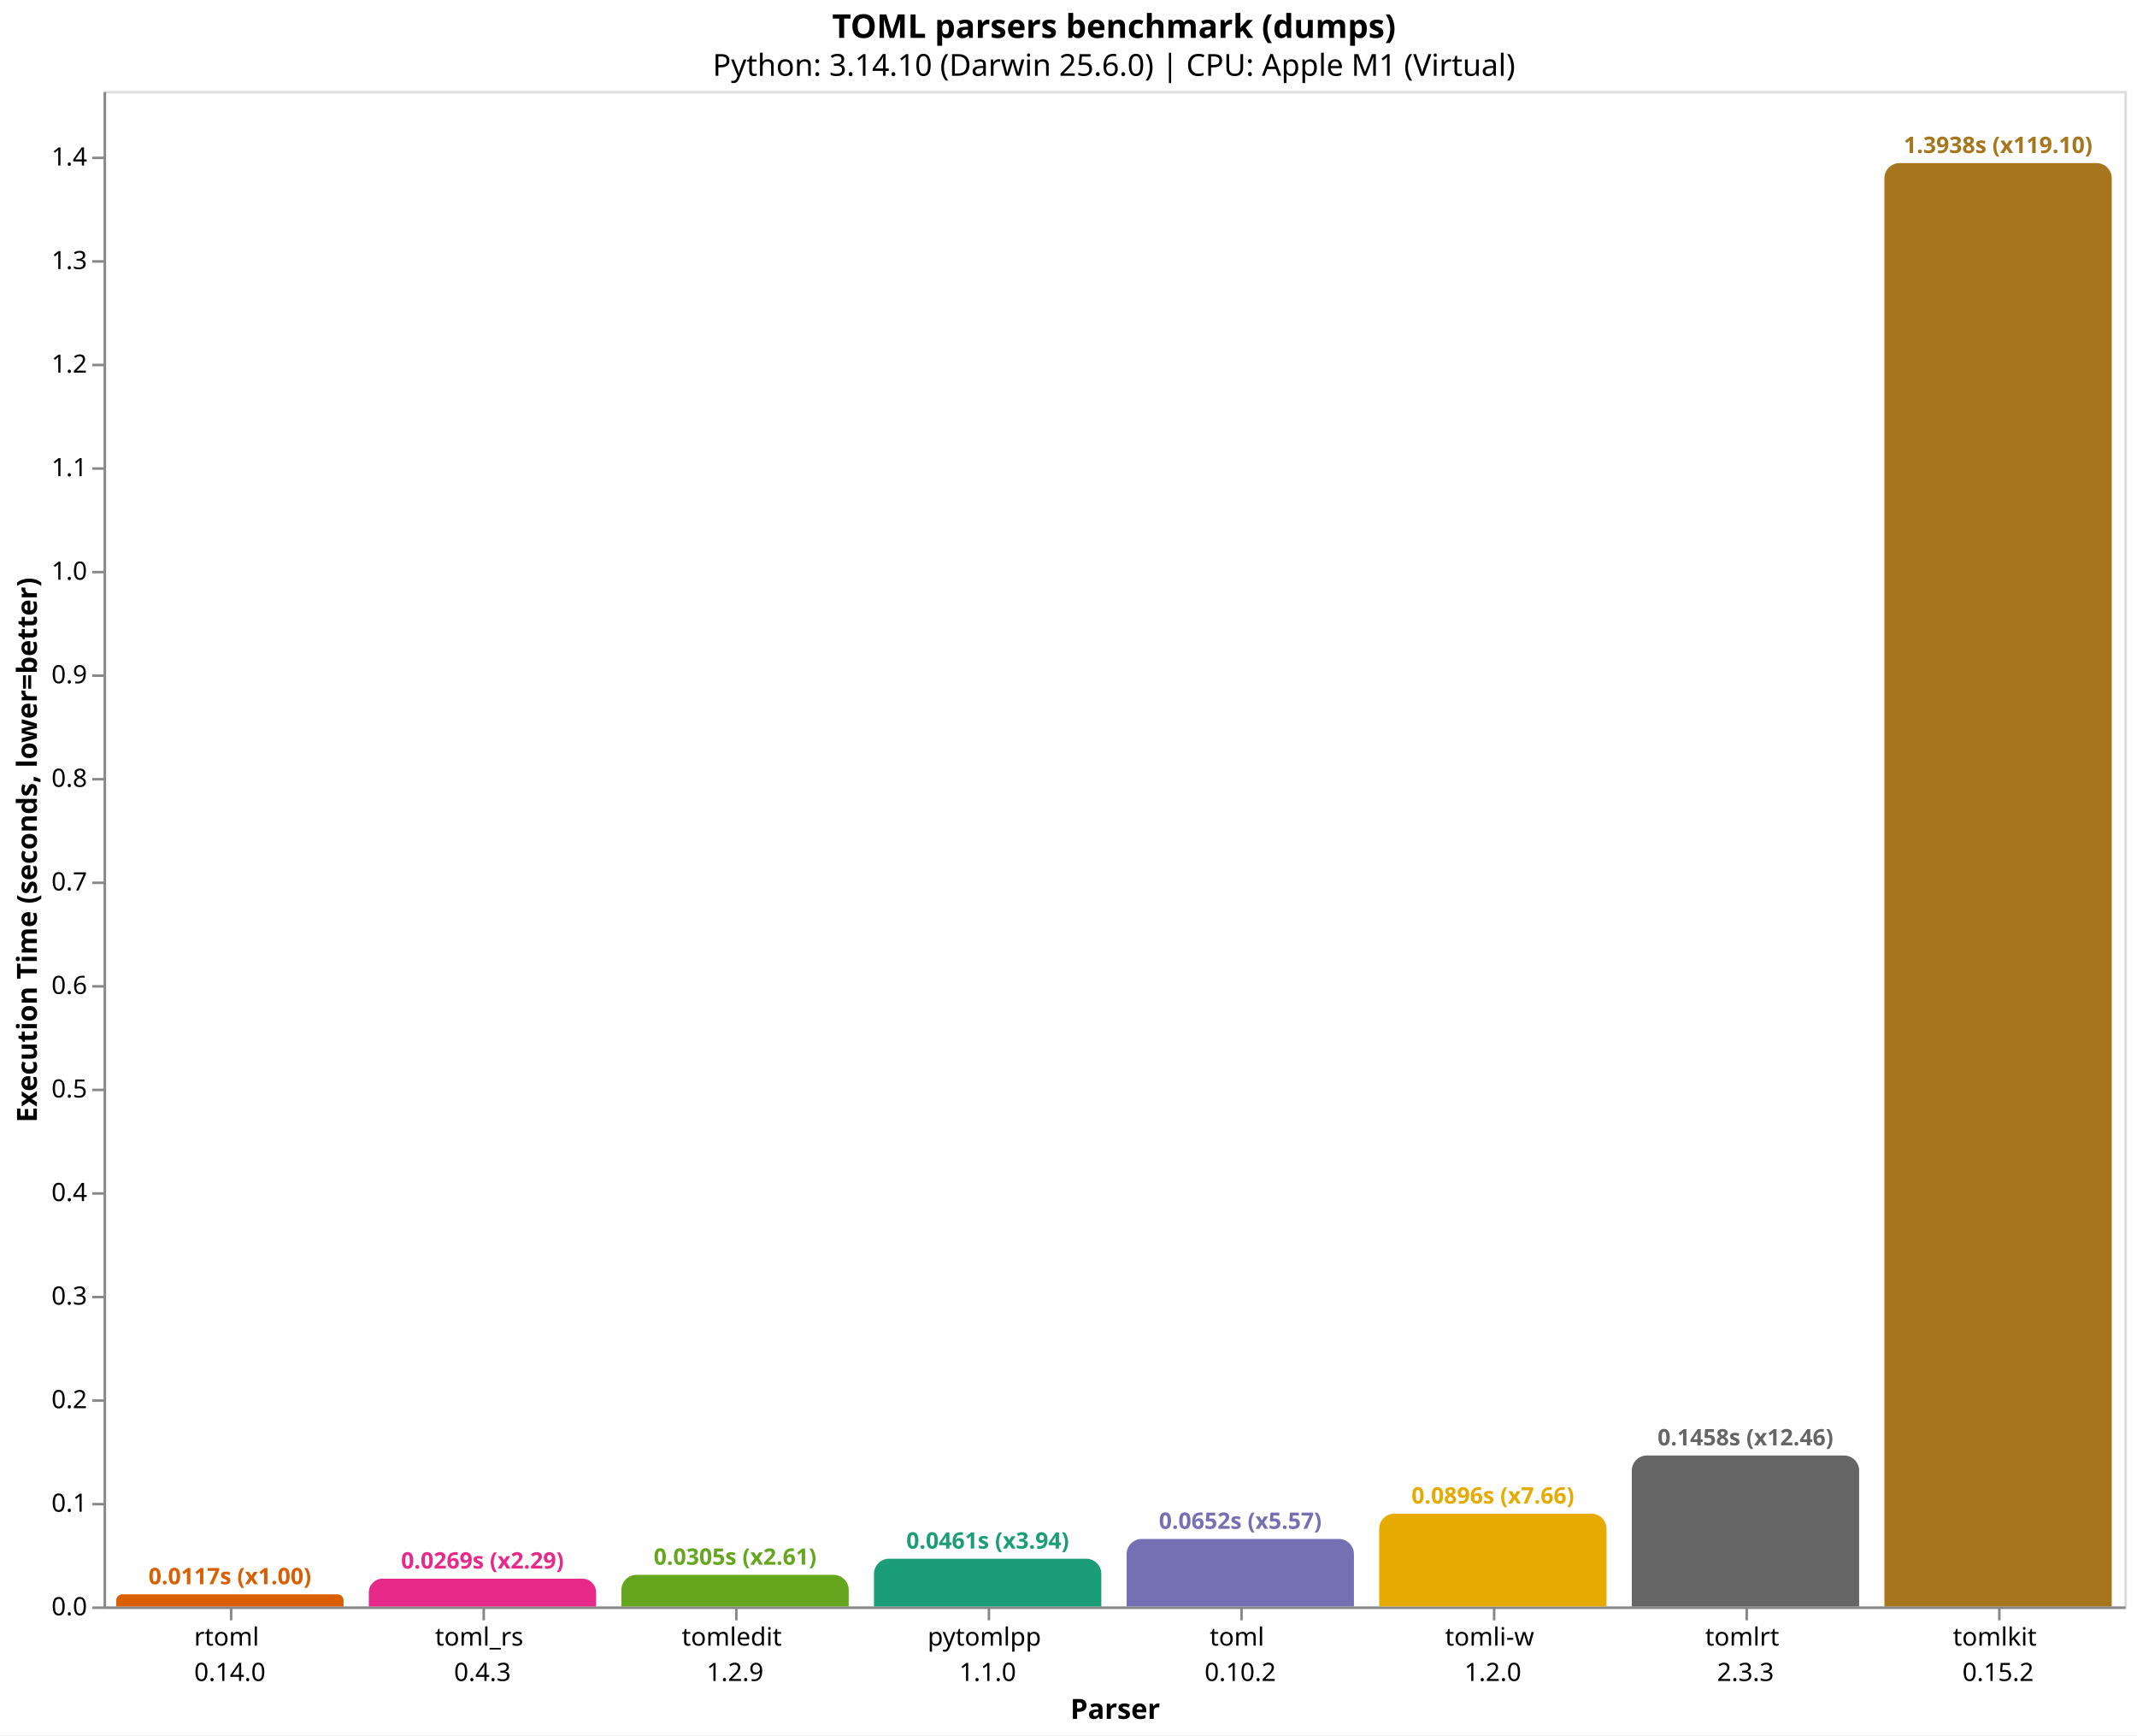
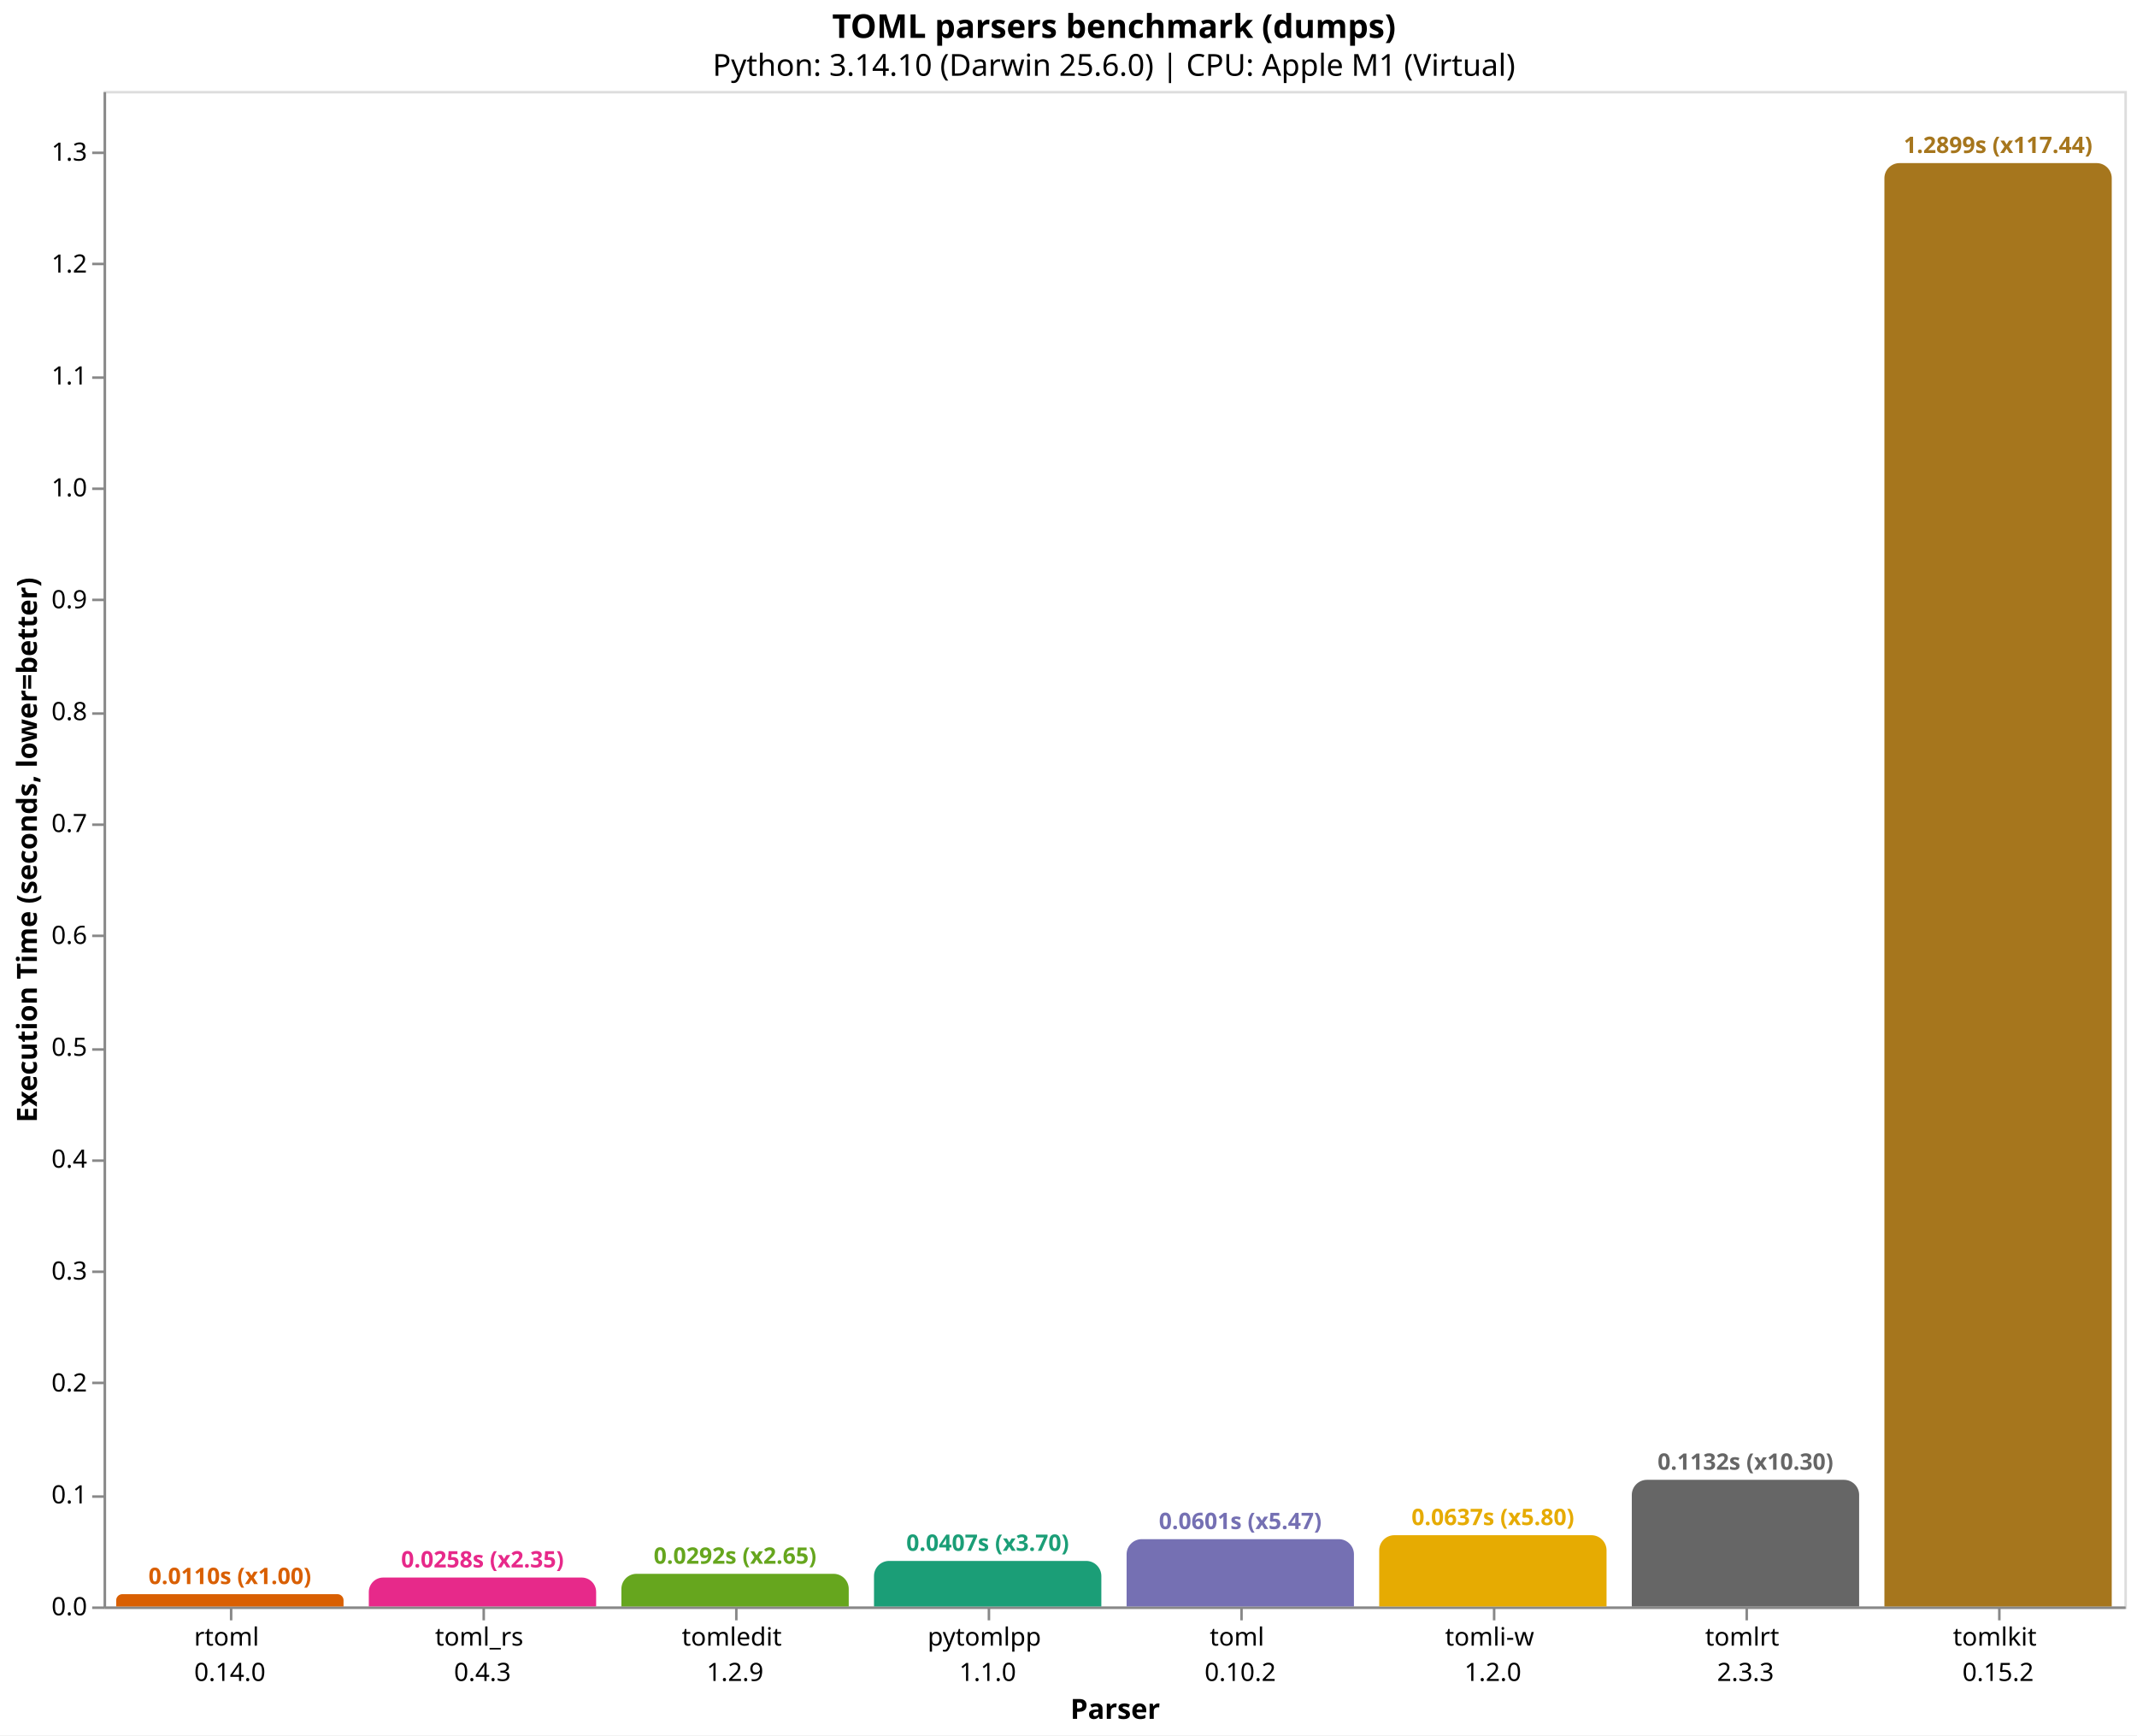
<svg xmlns="http://www.w3.org/2000/svg" version="1.1" class="marks" width="846" height="687" viewBox="0 0 846 687">
  <rect width="846" height="687" fill="white" />
  <g fill="none" stroke-miterlimit="10" transform="translate(41,36)">
    <g class="mark-group role-frame root" role="graphics-object" aria-roledescription="group mark container">
      <g transform="translate(0,0)">
        <path class="background" aria-hidden="true" d="M0.5,0.5h800v600h-800Z" stroke="#ddd" />
        <g>
          <g class="mark-group role-axis" role="graphics-symbol" aria-roledescription="axis" aria-label="X-axis titled 'Parser' for a discrete scale with 8 values: rtoml&#10;0.14.0, toml_rs&#10;0.4.3, tomledit&#10;1.2.9, pytomlpp&#10;1.1.0, toml&#10;0.10.2, ending with tomlkit&#10;0.15.2">
            <g transform="translate(0.5,600.5)">
              <path class="background" aria-hidden="true" d="M0,0h0v0h0Z" pointer-events="none" />
              <g>
                <g class="mark-rule role-axis-tick" pointer-events="none">
                  <line transform="translate(50,0)" x2="0" y2="5" stroke="#888" stroke-width="1" opacity="1" />
                  <line transform="translate(150,0)" x2="0" y2="5" stroke="#888" stroke-width="1" opacity="1" />
                  <line transform="translate(250,0)" x2="0" y2="5" stroke="#888" stroke-width="1" opacity="1" />
                  <line transform="translate(350,0)" x2="0" y2="5" stroke="#888" stroke-width="1" opacity="1" />
                  <line transform="translate(450,0)" x2="0" y2="5" stroke="#888" stroke-width="1" opacity="1" />
                  <line transform="translate(550,0)" x2="0" y2="5" stroke="#888" stroke-width="1" opacity="1" />
                  <line transform="translate(650,0)" x2="0" y2="5" stroke="#888" stroke-width="1" opacity="1" />
                  <line transform="translate(750,0)" x2="0" y2="5" stroke="#888" stroke-width="1" opacity="1" />
                </g>
                <g class="mark-text role-axis-label" pointer-events="none">
                  <text text-anchor="middle" transform="translate(49.5,15)" font-family="sans-serif" font-size="10px" fill="#000" opacity="1">
                    <tspan>rtoml</tspan>
                    <tspan x="0" dy="14">0.14.0</tspan>
                  </text>
                  <text text-anchor="middle" transform="translate(149.5,15)" font-family="sans-serif" font-size="10px" fill="#000" opacity="1">
                    <tspan>toml_rs</tspan>
                    <tspan x="0" dy="14">0.4.3</tspan>
                  </text>
                  <text text-anchor="middle" transform="translate(249.5,15)" font-family="sans-serif" font-size="10px" fill="#000" opacity="1">
                    <tspan>tomledit</tspan>
                    <tspan x="0" dy="14">1.2.9</tspan>
                  </text>
                  <text text-anchor="middle" transform="translate(349.5,15)" font-family="sans-serif" font-size="10px" fill="#000" opacity="1">
                    <tspan>pytomlpp</tspan>
                    <tspan x="0" dy="14">1.1.0</tspan>
                  </text>
                  <text text-anchor="middle" transform="translate(449.5,15)" font-family="sans-serif" font-size="10px" fill="#000" opacity="1">
                    <tspan>toml</tspan>
                    <tspan x="0" dy="14">0.10.2</tspan>
                  </text>
                  <text text-anchor="middle" transform="translate(549.5,15)" font-family="sans-serif" font-size="10px" fill="#000" opacity="1">
                    <tspan>tomli-w</tspan>
                    <tspan x="0" dy="14">1.2.0</tspan>
                  </text>
                  <text text-anchor="middle" transform="translate(649.5,15)" font-family="sans-serif" font-size="10px" fill="#000" opacity="1">
                    <tspan>tomlrt</tspan>
                    <tspan x="0" dy="14">2.3.3</tspan>
                  </text>
                  <text text-anchor="middle" transform="translate(749.5,15)" font-family="sans-serif" font-size="10px" fill="#000" opacity="1">
                    <tspan>tomlkit</tspan>
                    <tspan x="0" dy="14">0.15.2</tspan>
                  </text>
                </g>
                <g class="mark-rule role-axis-domain" pointer-events="none">
                  <line transform="translate(0,0)" x2="800" y2="0" stroke="#888" stroke-width="1" opacity="1" />
                </g>
                <g class="mark-text role-axis-title" pointer-events="none">
                  <text text-anchor="middle" transform="translate(400,44)" font-family="sans-serif" font-size="11px" font-weight="bold" fill="#000" opacity="1">Parser</text>
                </g>
              </g>
              <path class="foreground" aria-hidden="true" d="" pointer-events="none" display="none" />
            </g>
          </g>
-           <g class="mark-group role-axis" role="graphics-symbol" aria-roledescription="axis" aria-label="Y-axis titled 'Execution Time (seconds, lower=better)' for a linear scale with values from 0.0 to 1.5">
+           <g class="mark-group role-axis" role="graphics-symbol" aria-roledescription="axis" aria-label="Y-axis titled 'Execution Time (seconds, lower=better)' for a linear scale with values from 0.0 to 1.4">
            <g transform="translate(0.5,0.5)">
              <path class="background" aria-hidden="true" d="M0,0h0v0h0Z" pointer-events="none" />
              <g>
                <g class="mark-rule role-axis-tick" pointer-events="none">
                  <line transform="translate(0,600)" x2="-5" y2="0" stroke="#888" stroke-width="1" opacity="1" />
-                   <line transform="translate(0,559)" x2="-5" y2="0" stroke="#888" stroke-width="1" opacity="1" />
-                   <line transform="translate(0,518)" x2="-5" y2="0" stroke="#888" stroke-width="1" opacity="1" />
-                   <line transform="translate(0,477)" x2="-5" y2="0" stroke="#888" stroke-width="1" opacity="1" />
-                   <line transform="translate(0,436)" x2="-5" y2="0" stroke="#888" stroke-width="1" opacity="1" />
-                   <line transform="translate(0,395)" x2="-5" y2="0" stroke="#888" stroke-width="1" opacity="1" />
-                   <line transform="translate(0,354)" x2="-5" y2="0" stroke="#888" stroke-width="1" opacity="1" />
-                   <line transform="translate(0,313)" x2="-5" y2="0" stroke="#888" stroke-width="1" opacity="1" />
-                   <line transform="translate(0,272)" x2="-5" y2="0" stroke="#888" stroke-width="1" opacity="1" />
-                   <line transform="translate(0,231)" x2="-5" y2="0" stroke="#888" stroke-width="1" opacity="1" />
-                   <line transform="translate(0,190)" x2="-5" y2="0" stroke="#888" stroke-width="1" opacity="1" />
-                   <line transform="translate(0,149)" x2="-5" y2="0" stroke="#888" stroke-width="1" opacity="1" />
-                   <line transform="translate(0,108)" x2="-5" y2="0" stroke="#888" stroke-width="1" opacity="1" />
-                   <line transform="translate(0,67)" x2="-5" y2="0" stroke="#888" stroke-width="1" opacity="1" />
-                   <line transform="translate(0,26)" x2="-5" y2="0" stroke="#888" stroke-width="1" opacity="1" />
+                   <line transform="translate(0,556)" x2="-5" y2="0" stroke="#888" stroke-width="1" opacity="1" />
+                   <line transform="translate(0,511)" x2="-5" y2="0" stroke="#888" stroke-width="1" opacity="1" />
+                   <line transform="translate(0,467)" x2="-5" y2="0" stroke="#888" stroke-width="1" opacity="1" />
+                   <line transform="translate(0,423)" x2="-5" y2="0" stroke="#888" stroke-width="1" opacity="1" />
+                   <line transform="translate(0,379)" x2="-5" y2="0" stroke="#888" stroke-width="1" opacity="1" />
+                   <line transform="translate(0,334)" x2="-5" y2="0" stroke="#888" stroke-width="1" opacity="1" />
+                   <line transform="translate(0,290)" x2="-5" y2="0" stroke="#888" stroke-width="1" opacity="1" />
+                   <line transform="translate(0,246)" x2="-5" y2="0" stroke="#888" stroke-width="1" opacity="1" />
+                   <line transform="translate(0,201)" x2="-5" y2="0" stroke="#888" stroke-width="1" opacity="1" />
+                   <line transform="translate(0,157)" x2="-5" y2="0" stroke="#888" stroke-width="1" opacity="1" />
+                   <line transform="translate(0,113)" x2="-5" y2="0" stroke="#888" stroke-width="1" opacity="1" />
+                   <line transform="translate(0,68)" x2="-5" y2="0" stroke="#888" stroke-width="1" opacity="1" />
+                   <line transform="translate(0,24)" x2="-5" y2="0" stroke="#888" stroke-width="1" opacity="1" />
                </g>
                <g class="mark-text role-axis-label" pointer-events="none">
                  <text text-anchor="end" transform="translate(-7,603)" font-family="sans-serif" font-size="10px" fill="#000" opacity="1">0.0</text>
-                   <text text-anchor="end" transform="translate(-7,562.0021)" font-family="sans-serif" font-size="10px" fill="#000" opacity="1">0.1</text>
-                   <text text-anchor="end" transform="translate(-7,521.0042)" font-family="sans-serif" font-size="10px" fill="#000" opacity="1">0.2</text>
-                   <text text-anchor="end" transform="translate(-7,480.0063)" font-family="sans-serif" font-size="10px" fill="#000" opacity="1">0.3</text>
-                   <text text-anchor="end" transform="translate(-7,439.0084)" font-family="sans-serif" font-size="10px" fill="#000" opacity="1">0.4</text>
-                   <text text-anchor="end" transform="translate(-7,398.0105)" font-family="sans-serif" font-size="10px" fill="#000" opacity="1">0.5</text>
-                   <text text-anchor="end" transform="translate(-7,357.0126)" font-family="sans-serif" font-size="10px" fill="#000" opacity="1">0.6</text>
-                   <text text-anchor="end" transform="translate(-7,316.0147)" font-family="sans-serif" font-size="10px" fill="#000" opacity="1">0.7</text>
-                   <text text-anchor="end" transform="translate(-7,275.0169)" font-family="sans-serif" font-size="10px" fill="#000" opacity="1">0.8</text>
-                   <text text-anchor="end" transform="translate(-7,234.019)" font-family="sans-serif" font-size="10px" fill="#000" opacity="1">0.9</text>
-                   <text text-anchor="end" transform="translate(-7,193.0211)" font-family="sans-serif" font-size="10px" fill="#000" opacity="1">1.0</text>
-                   <text text-anchor="end" transform="translate(-7,152.0232)" font-family="sans-serif" font-size="10px" fill="#000" opacity="1">1.1</text>
-                   <text text-anchor="end" transform="translate(-7,111.0253)" font-family="sans-serif" font-size="10px" fill="#000" opacity="1">1.2</text>
-                   <text text-anchor="end" transform="translate(-7,70.02738)" font-family="sans-serif" font-size="10px" fill="#000" opacity="1">1.3</text>
-                   <text text-anchor="end" transform="translate(-7,29.02949)" font-family="sans-serif" font-size="10px" fill="#000" opacity="1">1.4</text>
+                   <text text-anchor="end" transform="translate(-7,558.7011)" font-family="sans-serif" font-size="10px" fill="#000" opacity="1">0.1</text>
+                   <text text-anchor="end" transform="translate(-7,514.4021)" font-family="sans-serif" font-size="10px" fill="#000" opacity="1">0.2</text>
+                   <text text-anchor="end" transform="translate(-7,470.1032)" font-family="sans-serif" font-size="10px" fill="#000" opacity="1">0.3</text>
+                   <text text-anchor="end" transform="translate(-7,425.8043)" font-family="sans-serif" font-size="10px" fill="#000" opacity="1">0.4</text>
+                   <text text-anchor="end" transform="translate(-7,381.5053)" font-family="sans-serif" font-size="10px" fill="#000" opacity="1">0.5</text>
+                   <text text-anchor="end" transform="translate(-7,337.2064)" font-family="sans-serif" font-size="10px" fill="#000" opacity="1">0.6</text>
+                   <text text-anchor="end" transform="translate(-7,292.9075)" font-family="sans-serif" font-size="10px" fill="#000" opacity="1">0.7</text>
+                   <text text-anchor="end" transform="translate(-7,248.6085)" font-family="sans-serif" font-size="10px" fill="#000" opacity="1">0.8</text>
+                   <text text-anchor="end" transform="translate(-7,204.3096)" font-family="sans-serif" font-size="10px" fill="#000" opacity="1">0.9</text>
+                   <text text-anchor="end" transform="translate(-7,160.0107)" font-family="sans-serif" font-size="10px" fill="#000" opacity="1">1.0</text>
+                   <text text-anchor="end" transform="translate(-7,115.7117)" font-family="sans-serif" font-size="10px" fill="#000" opacity="1">1.1</text>
+                   <text text-anchor="end" transform="translate(-7,71.4128)" font-family="sans-serif" font-size="10px" fill="#000" opacity="1">1.2</text>
+                   <text text-anchor="end" transform="translate(-7,27.11387)" font-family="sans-serif" font-size="10px" fill="#000" opacity="1">1.3</text>
                </g>
                <g class="mark-rule role-axis-domain" pointer-events="none">
                  <line transform="translate(0,600)" x2="0" y2="-600" stroke="#888" stroke-width="1" opacity="1" />
                </g>
                <g class="mark-text role-axis-title" pointer-events="none">
                  <text text-anchor="middle" transform="translate(-24.90137,300) rotate(-90) translate(0,-2)" font-family="sans-serif" font-size="11px" font-weight="bold" fill="#000" opacity="1">Execution Time (seconds, lower=better)</text>
                </g>
              </g>
              <path class="foreground" aria-hidden="true" d="" pointer-events="none" display="none" />
            </g>
          </g>
          <g class="mark-group role-scope" role="graphics-object" aria-roledescription="group mark container">
-             <g transform="translate(5,595.2023)">
-               <path class="background" aria-hidden="true" d="M2.399,0L87.601,0C88.925,0,90,1.075,90,2.399L90,4.798C90,4.798,90,4.798,90,4.798L0,4.798C0,4.798,0,4.798,0,4.798L0,2.399C0,1.075,1.075,0,2.399,0Z" />
+             <g transform="translate(5,595.1343)">
+               <path class="background" aria-hidden="true" d="M2.433,0L87.567,0C88.91,0,90,1.09,90,2.433L90,4.866C90,4.866,90,4.866,90,4.866L0,4.866C0,4.866,0,4.866,0,4.866L0,2.433C0,1.09,1.09,0,2.433,0Z" />
              <g clip-path="url(#clip9)">
                <g class="mark-group role-scope" role="graphics-object" aria-roledescription="group mark container">
-                   <g transform="translate(0,-595.2023)">
-                     <path class="background" aria-hidden="true" d="M0,0h90v0h-90Z" />
-                     <g>
-                       <g class="mark-rect role-mark layer_0_marks" role="graphics-object" aria-roledescription="rect mark container">
-                         <path aria-label="Parser: rtoml&#10;0.14.0; Execution Time (seconds, lower=better): 0.011702333; parser: rtoml; Execution Time (s): 0.0117; Slowdown: 1.00" role="graphics-symbol" aria-roledescription="bar" d="M0,595.202h90v4.798h-90Z" fill="#d95f02" />
-                       </g>
-                     </g>
-                     <path class="foreground" aria-hidden="true" d="" display="none" />
-                   </g>
-                 </g>
-               </g>
-               <path class="foreground" aria-hidden="true" d="" display="none" />
-             </g>
-             <g transform="translate(105,588.9913)">
-               <path class="background" aria-hidden="true" d="M5.504,0L84.496,0C87.534,0,90,2.466,90,5.504L90,11.009C90,11.009,90,11.009,90,11.009L0,11.009C0,11.009,0,11.009,0,11.009L0,5.504C0,2.466,2.466,0,5.504,0Z" />
+                   <g transform="translate(0,-595.1343)">
+                     <path class="background" aria-hidden="true" d="M0,0h90v0h-90Z" />
+                     <g>
+                       <g class="mark-rect role-mark layer_0_marks" role="graphics-object" aria-roledescription="rect mark container">
+                         <path aria-label="Parser: rtoml&#10;0.14.0; Execution Time (seconds, lower=better): 0.010983792; parser: rtoml; Execution Time (s): 0.0110; Slowdown: 1.00" role="graphics-symbol" aria-roledescription="bar" d="M0,595.134h90v4.866h-90Z" fill="#d95f02" />
+                       </g>
+                     </g>
+                     <path class="foreground" aria-hidden="true" d="" display="none" />
+                   </g>
+                 </g>
+               </g>
+               <path class="foreground" aria-hidden="true" d="" display="none" />
+             </g>
+             <g transform="translate(105,588.5526)">
+               <path class="background" aria-hidden="true" d="M5.724,0L84.276,0C87.435,0,90,2.565,90,5.724L90,11.447C90,11.447,90,11.447,90,11.447L0,11.447C0,11.447,0,11.447,0,11.447L0,5.724C0,2.565,2.565,0,5.724,0Z" />
              <g clip-path="url(#clip10)">
                <g class="mark-group role-scope" role="graphics-object" aria-roledescription="group mark container">
-                   <g transform="translate(0,-588.9913)">
-                     <path class="background" aria-hidden="true" d="M0,0h90v0h-90Z" />
-                     <g>
-                       <g class="mark-rect role-mark layer_0_marks" role="graphics-object" aria-roledescription="rect mark container">
-                         <path aria-label="Parser: toml_rs&#10;0.4.3; Execution Time (seconds, lower=better): 0.026851916; parser: toml_rs; Execution Time (s): 0.0269; Slowdown: 2.29" role="graphics-symbol" aria-roledescription="bar" d="M0,588.991h90v11.009h-90Z" fill="#e7298a" />
-                       </g>
-                     </g>
-                     <path class="foreground" aria-hidden="true" d="" display="none" />
-                   </g>
-                 </g>
-               </g>
-               <path class="foreground" aria-hidden="true" d="" display="none" />
-             </g>
-             <g transform="translate(205,587.484)">
-               <path class="background" aria-hidden="true" d="M6,0L84,0C87.311,0,90,2.689,90,6L90,12.516C90,12.516,90,12.516,90,12.516L0,12.516C0,12.516,0,12.516,0,12.516L0,6C0,2.689,2.689,0,6,0Z" />
+                   <g transform="translate(0,-588.5526)">
+                     <path class="background" aria-hidden="true" d="M0,0h90v0h-90Z" />
+                     <g>
+                       <g class="mark-rect role-mark layer_0_marks" role="graphics-object" aria-roledescription="rect mark container">
+                         <path aria-label="Parser: toml_rs&#10;0.4.3; Execution Time (seconds, lower=better): 0.025841292; parser: toml_rs; Execution Time (s): 0.0258; Slowdown: 2.35" role="graphics-symbol" aria-roledescription="bar" d="M0,588.553h90v11.447h-90Z" fill="#e7298a" />
+                       </g>
+                     </g>
+                     <path class="foreground" aria-hidden="true" d="" display="none" />
+                   </g>
+                 </g>
+               </g>
+               <path class="foreground" aria-hidden="true" d="" display="none" />
+             </g>
+             <g transform="translate(205,587.0818)">
+               <path class="background" aria-hidden="true" d="M6,0L84,0C87.311,0,90,2.689,90,6L90,12.918C90,12.918,90,12.918,90,12.918L0,12.918C0,12.918,0,12.918,0,12.918L0,6C0,2.689,2.689,0,6,0Z" />
              <g clip-path="url(#clip11)">
                <g class="mark-group role-scope" role="graphics-object" aria-roledescription="group mark container">
-                   <g transform="translate(0,-587.484)">
-                     <path class="background" aria-hidden="true" d="M0,0h90v0h-90Z" />
-                     <g>
-                       <g class="mark-rect role-mark layer_0_marks" role="graphics-object" aria-roledescription="rect mark container">
-                         <path aria-label="Parser: tomledit&#10;1.2.9; Execution Time (seconds, lower=better): 0.030528417; parser: tomledit; Execution Time (s): 0.0305; Slowdown: 2.61" role="graphics-symbol" aria-roledescription="bar" d="M0,587.484h90v12.516h-90Z" fill="#66a61e" />
-                       </g>
-                     </g>
-                     <path class="foreground" aria-hidden="true" d="" display="none" />
-                   </g>
-                 </g>
-               </g>
-               <path class="foreground" aria-hidden="true" d="" display="none" />
-             </g>
-             <g transform="translate(305,581.0978)">
-               <path class="background" aria-hidden="true" d="M6,0L84,0C87.311,0,90,2.689,90,6L90,18.902C90,18.902,90,18.902,90,18.902L0,18.902C0,18.902,0,18.902,0,18.902L0,6C0,2.689,2.689,0,6,0Z" />
+                   <g transform="translate(0,-587.0818)">
+                     <path class="background" aria-hidden="true" d="M0,0h90v0h-90Z" />
+                     <g>
+                       <g class="mark-rect role-mark layer_0_marks" role="graphics-object" aria-roledescription="rect mark container">
+                         <path aria-label="Parser: tomledit&#10;1.2.9; Execution Time (seconds, lower=better): 0.029161459; parser: tomledit; Execution Time (s): 0.0292; Slowdown: 2.65" role="graphics-symbol" aria-roledescription="bar" d="M0,587.082h90v12.918h-90Z" fill="#66a61e" />
+                       </g>
+                     </g>
+                     <path class="foreground" aria-hidden="true" d="" display="none" />
+                   </g>
+                 </g>
+               </g>
+               <path class="foreground" aria-hidden="true" d="" display="none" />
+             </g>
+             <g transform="translate(305,581.9781)">
+               <path class="background" aria-hidden="true" d="M6,0L84,0C87.311,0,90,2.689,90,6L90,18.022C90,18.022,90,18.022,90,18.022L0,18.022C0,18.022,0,18.022,0,18.022L0,6C0,2.689,2.689,0,6,0Z" />
              <g clip-path="url(#clip12)">
                <g class="mark-group role-scope" role="graphics-object" aria-roledescription="group mark container">
-                   <g transform="translate(0,-581.0978)">
-                     <path class="background" aria-hidden="true" d="M0,0h90v0h-90Z" />
-                     <g>
-                       <g class="mark-rect role-mark layer_0_marks" role="graphics-object" aria-roledescription="rect mark container">
-                         <path aria-label="Parser: pytomlpp&#10;1.1.0; Execution Time (seconds, lower=better): 0.046105209; parser: pytomlpp; Execution Time (s): 0.0461; Slowdown: 3.94" role="graphics-symbol" aria-roledescription="bar" d="M0,581.098h90v18.902h-90Z" fill="#1b9e77" />
-                       </g>
-                     </g>
-                     <path class="foreground" aria-hidden="true" d="" display="none" />
-                   </g>
-                 </g>
-               </g>
-               <path class="foreground" aria-hidden="true" d="" display="none" />
-             </g>
-             <g transform="translate(405,573.2735)">
-               <path class="background" aria-hidden="true" d="M6,0L84,0C87.311,0,90,2.689,90,6L90,26.726C90,26.726,90,26.726,90,26.726L0,26.726C0,26.726,0,26.726,0,26.726L0,6C0,2.689,2.689,0,6,0Z" />
+                   <g transform="translate(0,-581.9781)">
+                     <path class="background" aria-hidden="true" d="M0,0h90v0h-90Z" />
+                     <g>
+                       <g class="mark-rect role-mark layer_0_marks" role="graphics-object" aria-roledescription="rect mark container">
+                         <path aria-label="Parser: pytomlpp&#10;1.1.0; Execution Time (seconds, lower=better): 0.0406825; parser: pytomlpp; Execution Time (s): 0.0407; Slowdown: 3.70" role="graphics-symbol" aria-roledescription="bar" d="M0,581.978h90v18.022h-90Z" fill="#1b9e77" />
+                       </g>
+                     </g>
+                     <path class="foreground" aria-hidden="true" d="" display="none" />
+                   </g>
+                 </g>
+               </g>
+               <path class="foreground" aria-hidden="true" d="" display="none" />
+             </g>
+             <g transform="translate(405,573.3624)">
+               <path class="background" aria-hidden="true" d="M6,0L84,0C87.311,0,90,2.689,90,6L90,26.638C90,26.638,90,26.638,90,26.638L0,26.638C0,26.638,0,26.638,0,26.638L0,6C0,2.689,2.689,0,6,0Z" />
              <g clip-path="url(#clip13)">
                <g class="mark-group role-scope" role="graphics-object" aria-roledescription="group mark container">
-                   <g transform="translate(0,-573.2735)">
-                     <path class="background" aria-hidden="true" d="M0,0h90v0h-90Z" />
-                     <g>
-                       <g class="mark-rect role-mark layer_0_marks" role="graphics-object" aria-roledescription="rect mark container">
-                         <path aria-label="Parser: toml&#10;0.10.2; Execution Time (seconds, lower=better): 0.065189916; parser: toml; Execution Time (s): 0.0652; Slowdown: 5.57" role="graphics-symbol" aria-roledescription="bar" d="M0,573.274h90v26.726h-90Z" fill="#7570b3" />
-                       </g>
-                     </g>
-                     <path class="foreground" aria-hidden="true" d="" display="none" />
-                   </g>
-                 </g>
-               </g>
-               <path class="foreground" aria-hidden="true" d="" display="none" />
-             </g>
-             <g transform="translate(505,563.2593)">
-               <path class="background" aria-hidden="true" d="M6,0L84,0C87.311,0,90,2.689,90,6L90,36.741C90,36.741,90,36.741,90,36.741L0,36.741C0,36.741,0,36.741,0,36.741L0,6C0,2.689,2.689,0,6,0Z" />
+                   <g transform="translate(0,-573.3624)">
+                     <path class="background" aria-hidden="true" d="M0,0h90v0h-90Z" />
+                     <g>
+                       <g class="mark-rect role-mark layer_0_marks" role="graphics-object" aria-roledescription="rect mark container">
+                         <path aria-label="Parser: toml&#10;0.10.2; Execution Time (seconds, lower=better): 0.060131459; parser: toml; Execution Time (s): 0.0601; Slowdown: 5.47" role="graphics-symbol" aria-roledescription="bar" d="M0,573.362h90v26.638h-90Z" fill="#7570b3" />
+                       </g>
+                     </g>
+                     <path class="foreground" aria-hidden="true" d="" display="none" />
+                   </g>
+                 </g>
+               </g>
+               <path class="foreground" aria-hidden="true" d="" display="none" />
+             </g>
+             <g transform="translate(505,571.7924)">
+               <path class="background" aria-hidden="true" d="M6,0L84,0C87.311,0,90,2.689,90,6L90,28.208C90,28.208,90,28.208,90,28.208L0,28.208C0,28.208,0,28.208,0,28.208L0,6C0,2.689,2.689,0,6,0Z" />
              <g clip-path="url(#clip14)">
                <g class="mark-group role-scope" role="graphics-object" aria-roledescription="group mark container">
-                   <g transform="translate(0,-563.2593)">
-                     <path class="background" aria-hidden="true" d="M0,0h90v0h-90Z" />
-                     <g>
-                       <g class="mark-rect role-mark layer_0_marks" role="graphics-object" aria-roledescription="rect mark container">
-                         <path aria-label="Parser: tomli-w&#10;1.2.0; Execution Time (seconds, lower=better): 0.089616125; parser: tomli-w; Execution Time (s): 0.0896; Slowdown: 7.66" role="graphics-symbol" aria-roledescription="bar" d="M0,563.259h90v36.741h-90Z" fill="#e6ab02" />
-                       </g>
-                     </g>
-                     <path class="foreground" aria-hidden="true" d="" display="none" />
-                   </g>
-                 </g>
-               </g>
-               <path class="foreground" aria-hidden="true" d="" display="none" />
-             </g>
-             <g transform="translate(605,540.2303)">
-               <path class="background" aria-hidden="true" d="M6,0L84,0C87.311,0,90,2.689,90,6L90,59.77C90,59.77,90,59.77,90,59.77L0,59.77C0,59.77,0,59.77,0,59.77L0,6C0,2.689,2.689,0,6,0Z" />
+                   <g transform="translate(0,-571.7924)">
+                     <path class="background" aria-hidden="true" d="M0,0h90v0h-90Z" />
+                     <g>
+                       <g class="mark-rect role-mark layer_0_marks" role="graphics-object" aria-roledescription="rect mark container">
+                         <path aria-label="Parser: tomli-w&#10;1.2.0; Execution Time (seconds, lower=better): 0.0636755; parser: tomli-w; Execution Time (s): 0.0637; Slowdown: 5.80" role="graphics-symbol" aria-roledescription="bar" d="M0,571.792h90v28.208h-90Z" fill="#e6ab02" />
+                       </g>
+                     </g>
+                     <path class="foreground" aria-hidden="true" d="" display="none" />
+                   </g>
+                 </g>
+               </g>
+               <path class="foreground" aria-hidden="true" d="" display="none" />
+             </g>
+             <g transform="translate(605,549.8709)">
+               <path class="background" aria-hidden="true" d="M6,0L84,0C87.311,0,90,2.689,90,6L90,50.129C90,50.129,90,50.129,90,50.129L0,50.129C0,50.129,0,50.129,0,50.129L0,6C0,2.689,2.689,0,6,0Z" />
              <g clip-path="url(#clip15)">
                <g class="mark-group role-scope" role="graphics-object" aria-roledescription="group mark container">
-                   <g transform="translate(0,-540.2303)">
-                     <path class="background" aria-hidden="true" d="M0,0h90v0h-90Z" />
-                     <g>
-                       <g class="mark-rect role-mark layer_0_marks" role="graphics-object" aria-roledescription="rect mark container">
-                         <path aria-label="Parser: tomlrt&#10;2.3.3; Execution Time (seconds, lower=better): 0.145787167; parser: tomlrt; Execution Time (s): 0.1458; Slowdown: 12.46" role="graphics-symbol" aria-roledescription="bar" d="M0,540.23h90v59.77h-90Z" fill="#666666" />
+                   <g transform="translate(0,-549.8709)">
+                     <path class="background" aria-hidden="true" d="M0,0h90v0h-90Z" />
+                     <g>
+                       <g class="mark-rect role-mark layer_0_marks" role="graphics-object" aria-roledescription="rect mark container">
+                         <path aria-label="Parser: tomlrt&#10;2.3.3; Execution Time (seconds, lower=better): 0.113160959; parser: tomlrt; Execution Time (s): 0.1132; Slowdown: 10.30" role="graphics-symbol" aria-roledescription="bar" d="M0,549.871h90v50.129h-90Z" fill="#666666" />
                      </g>
                    </g>
                    <path class="foreground" aria-hidden="true" d="" display="none" />
                  </g>
                </g>
              </g>
              <path class="foreground" aria-hidden="true" d="" display="none" />
            </g>
            <g transform="translate(705,28.57143)">
              <path class="background" aria-hidden="true" d="M6,0L84,0C87.311,0,90,2.689,90,6L90,571.429C90,571.429,90,571.429,90,571.429L0,571.429C0,571.429,0,571.429,0,571.429L0,6C0,2.689,2.689,0,6,0Z" />
              <g clip-path="url(#clip16)">
                <g class="mark-group role-scope" role="graphics-object" aria-roledescription="group mark container">
                  <g transform="translate(0,-28.57143)">
                    <path class="background" aria-hidden="true" d="M0,0h90v0h-90Z" />
                    <g>
                      <g class="mark-rect role-mark layer_0_marks" role="graphics-object" aria-roledescription="rect mark container">
-                         <path aria-label="Parser: tomlkit&#10;0.15.2; Execution Time (seconds, lower=better): 1.393799834; parser: tomlkit; Execution Time (s): 1.3938; Slowdown: 119.10" role="graphics-symbol" aria-roledescription="bar" d="M0,28.571h90v571.429h-90Z" fill="#a6761d" />
+                         <path aria-label="Parser: tomlkit&#10;0.15.2; Execution Time (seconds, lower=better): 1.289937542; parser: tomlkit; Execution Time (s): 1.2899; Slowdown: 117.44" role="graphics-symbol" aria-roledescription="bar" d="M0,28.571h90v571.429h-90Z" fill="#a6761d" />
                      </g>
                    </g>
                    <path class="foreground" aria-hidden="true" d="" display="none" />
                  </g>
                </g>
              </g>
              <path class="foreground" aria-hidden="true" d="" display="none" />
            </g>
          </g>
          <g class="mark-text role-mark layer_1_marks" role="graphics-object" aria-roledescription="text mark container">
-             <text aria-label="Parser: rtoml&#10;0.14.0; Execution Time (seconds, lower=better): 0.011702333; parser: rtoml; label: 0.0117s (x1.00); Execution Time (s): 0.0117; Slowdown: 1.00" role="graphics-symbol" aria-roledescription="text mark" text-anchor="middle" transform="translate(50,591.2023)" font-family="sans-serif" font-size="9px" font-weight="bold" fill="#d95f02">0.0117s (x1.00)</text>
-             <text aria-label="Parser: toml_rs&#10;0.4.3; Execution Time (seconds, lower=better): 0.026851916; parser: toml_rs; label: 0.0269s (x2.29); Execution Time (s): 0.0269; Slowdown: 2.29" role="graphics-symbol" aria-roledescription="text mark" text-anchor="middle" transform="translate(150,584.9913)" font-family="sans-serif" font-size="9px" font-weight="bold" fill="#e7298a">0.0269s (x2.29)</text>
-             <text aria-label="Parser: tomledit&#10;1.2.9; Execution Time (seconds, lower=better): 0.030528417; parser: tomledit; label: 0.0305s (x2.61); Execution Time (s): 0.0305; Slowdown: 2.61" role="graphics-symbol" aria-roledescription="text mark" text-anchor="middle" transform="translate(250,583.484)" font-family="sans-serif" font-size="9px" font-weight="bold" fill="#66a61e">0.0305s (x2.61)</text>
-             <text aria-label="Parser: pytomlpp&#10;1.1.0; Execution Time (seconds, lower=better): 0.046105209; parser: pytomlpp; label: 0.0461s (x3.94); Execution Time (s): 0.0461; Slowdown: 3.94" role="graphics-symbol" aria-roledescription="text mark" text-anchor="middle" transform="translate(350,577.0978)" font-family="sans-serif" font-size="9px" font-weight="bold" fill="#1b9e77">0.0461s (x3.94)</text>
-             <text aria-label="Parser: toml&#10;0.10.2; Execution Time (seconds, lower=better): 0.065189916; parser: toml; label: 0.0652s (x5.57); Execution Time (s): 0.0652; Slowdown: 5.57" role="graphics-symbol" aria-roledescription="text mark" text-anchor="middle" transform="translate(450,569.2735)" font-family="sans-serif" font-size="9px" font-weight="bold" fill="#7570b3">0.0652s (x5.57)</text>
-             <text aria-label="Parser: tomli-w&#10;1.2.0; Execution Time (seconds, lower=better): 0.089616125; parser: tomli-w; label: 0.0896s (x7.66); Execution Time (s): 0.0896; Slowdown: 7.66" role="graphics-symbol" aria-roledescription="text mark" text-anchor="middle" transform="translate(550,559.2593)" font-family="sans-serif" font-size="9px" font-weight="bold" fill="#e6ab02">0.0896s (x7.66)</text>
-             <text aria-label="Parser: tomlrt&#10;2.3.3; Execution Time (seconds, lower=better): 0.145787167; parser: tomlrt; label: 0.1458s (x12.46); Execution Time (s): 0.1458; Slowdown: 12.46" role="graphics-symbol" aria-roledescription="text mark" text-anchor="middle" transform="translate(650,536.2303)" font-family="sans-serif" font-size="9px" font-weight="bold" fill="#666666">0.1458s (x12.46)</text>
-             <text aria-label="Parser: tomlkit&#10;0.15.2; Execution Time (seconds, lower=better): 1.393799834; parser: tomlkit; label: 1.3938s (x119.10); Execution Time (s): 1.3938; Slowdown: 119.10" role="graphics-symbol" aria-roledescription="text mark" text-anchor="middle" transform="translate(750,24.57143)" font-family="sans-serif" font-size="9px" font-weight="bold" fill="#a6761d">1.3938s (x119.10)</text>
+             <text aria-label="Parser: rtoml&#10;0.14.0; Execution Time (seconds, lower=better): 0.010983792; parser: rtoml; label: 0.0110s (x1.00); Execution Time (s): 0.0110; Slowdown: 1.00" role="graphics-symbol" aria-roledescription="text mark" text-anchor="middle" transform="translate(50,591.1343)" font-family="sans-serif" font-size="9px" font-weight="bold" fill="#d95f02">0.0110s (x1.00)</text>
+             <text aria-label="Parser: toml_rs&#10;0.4.3; Execution Time (seconds, lower=better): 0.025841292; parser: toml_rs; label: 0.0258s (x2.35); Execution Time (s): 0.0258; Slowdown: 2.35" role="graphics-symbol" aria-roledescription="text mark" text-anchor="middle" transform="translate(150,584.5526)" font-family="sans-serif" font-size="9px" font-weight="bold" fill="#e7298a">0.0258s (x2.35)</text>
+             <text aria-label="Parser: tomledit&#10;1.2.9; Execution Time (seconds, lower=better): 0.029161459; parser: tomledit; label: 0.0292s (x2.65); Execution Time (s): 0.0292; Slowdown: 2.65" role="graphics-symbol" aria-roledescription="text mark" text-anchor="middle" transform="translate(250,583.0818)" font-family="sans-serif" font-size="9px" font-weight="bold" fill="#66a61e">0.0292s (x2.65)</text>
+             <text aria-label="Parser: pytomlpp&#10;1.1.0; Execution Time (seconds, lower=better): 0.0406825; parser: pytomlpp; label: 0.0407s (x3.70); Execution Time (s): 0.0407; Slowdown: 3.70" role="graphics-symbol" aria-roledescription="text mark" text-anchor="middle" transform="translate(350,577.9781)" font-family="sans-serif" font-size="9px" font-weight="bold" fill="#1b9e77">0.0407s (x3.70)</text>
+             <text aria-label="Parser: toml&#10;0.10.2; Execution Time (seconds, lower=better): 0.060131459; parser: toml; label: 0.0601s (x5.47); Execution Time (s): 0.0601; Slowdown: 5.47" role="graphics-symbol" aria-roledescription="text mark" text-anchor="middle" transform="translate(450,569.3624)" font-family="sans-serif" font-size="9px" font-weight="bold" fill="#7570b3">0.0601s (x5.47)</text>
+             <text aria-label="Parser: tomli-w&#10;1.2.0; Execution Time (seconds, lower=better): 0.0636755; parser: tomli-w; label: 0.0637s (x5.80); Execution Time (s): 0.0637; Slowdown: 5.80" role="graphics-symbol" aria-roledescription="text mark" text-anchor="middle" transform="translate(550,567.7924)" font-family="sans-serif" font-size="9px" font-weight="bold" fill="#e6ab02">0.0637s (x5.80)</text>
+             <text aria-label="Parser: tomlrt&#10;2.3.3; Execution Time (seconds, lower=better): 0.113160959; parser: tomlrt; label: 0.1132s (x10.30); Execution Time (s): 0.1132; Slowdown: 10.30" role="graphics-symbol" aria-roledescription="text mark" text-anchor="middle" transform="translate(650,545.8709)" font-family="sans-serif" font-size="9px" font-weight="bold" fill="#666666">0.1132s (x10.30)</text>
+             <text aria-label="Parser: tomlkit&#10;0.15.2; Execution Time (seconds, lower=better): 1.289937542; parser: tomlkit; label: 1.2899s (x117.44); Execution Time (s): 1.2899; Slowdown: 117.44" role="graphics-symbol" aria-roledescription="text mark" text-anchor="middle" transform="translate(750,24.57143)" font-family="sans-serif" font-size="9px" font-weight="bold" fill="#a6761d">1.2899s (x117.44)</text>
          </g>
          <g class="mark-group role-title">
            <g transform="translate(400,-31)">
              <path class="background" aria-hidden="true" d="M0,0h0v0h0Z" pointer-events="none" />
              <g>
                <g class="mark-text role-title-text" role="graphics-symbol" aria-roledescription="title" aria-label="Title text 'TOML parsers benchmark (dumps)'" pointer-events="none">
                  <text text-anchor="middle" transform="translate(0,10)" font-family="sans-serif" font-size="13px" font-weight="bold" fill="#000" opacity="1">TOML parsers benchmark (dumps)</text>
                </g>
                <g class="mark-text role-title-subtitle" role="graphics-symbol" aria-roledescription="subtitle" aria-label="Subtitle text 'Python: 3.14.10 (Darwin 25.6.0) | CPU: Apple M1 (Virtual)'" pointer-events="none">
                  <text text-anchor="middle" transform="translate(0,25)" font-family="sans-serif" font-size="12px" fill="#000" opacity="1">Python: 3.14.10 (Darwin 25.6.0) | CPU: Apple M1 (Virtual)</text>
                </g>
              </g>
              <path class="foreground" aria-hidden="true" d="" pointer-events="none" display="none" />
            </g>
          </g>
        </g>
        <path class="foreground" aria-hidden="true" d="" display="none" />
      </g>
    </g>
  </g>
  <defs>
    <clipPath id="clip9">
-       <path d="M2.399,0L87.601,0C88.925,0,90,1.075,90,2.399L90,4.798C90,4.798,90,4.798,90,4.798L0,4.798C0,4.798,0,4.798,0,4.798L0,2.399C0,1.075,1.075,0,2.399,0Z" />
+       <path d="M2.433,0L87.567,0C88.91,0,90,1.09,90,2.433L90,4.866C90,4.866,90,4.866,90,4.866L0,4.866C0,4.866,0,4.866,0,4.866L0,2.433C0,1.09,1.09,0,2.433,0Z" />
    </clipPath>
    <clipPath id="clip10">
-       <path d="M5.504,0L84.496,0C87.534,0,90,2.466,90,5.504L90,11.009C90,11.009,90,11.009,90,11.009L0,11.009C0,11.009,0,11.009,0,11.009L0,5.504C0,2.466,2.466,0,5.504,0Z" />
+       <path d="M5.724,0L84.276,0C87.435,0,90,2.565,90,5.724L90,11.447C90,11.447,90,11.447,90,11.447L0,11.447C0,11.447,0,11.447,0,11.447L0,5.724C0,2.565,2.565,0,5.724,0Z" />
    </clipPath>
    <clipPath id="clip11">
-       <path d="M6,0L84,0C87.311,0,90,2.689,90,6L90,12.516C90,12.516,90,12.516,90,12.516L0,12.516C0,12.516,0,12.516,0,12.516L0,6C0,2.689,2.689,0,6,0Z" />
+       <path d="M6,0L84,0C87.311,0,90,2.689,90,6L90,12.918C90,12.918,90,12.918,90,12.918L0,12.918C0,12.918,0,12.918,0,12.918L0,6C0,2.689,2.689,0,6,0Z" />
    </clipPath>
    <clipPath id="clip12">
-       <path d="M6,0L84,0C87.311,0,90,2.689,90,6L90,18.902C90,18.902,90,18.902,90,18.902L0,18.902C0,18.902,0,18.902,0,18.902L0,6C0,2.689,2.689,0,6,0Z" />
+       <path d="M6,0L84,0C87.311,0,90,2.689,90,6L90,18.022C90,18.022,90,18.022,90,18.022L0,18.022C0,18.022,0,18.022,0,18.022L0,6C0,2.689,2.689,0,6,0Z" />
    </clipPath>
    <clipPath id="clip13">
-       <path d="M6,0L84,0C87.311,0,90,2.689,90,6L90,26.726C90,26.726,90,26.726,90,26.726L0,26.726C0,26.726,0,26.726,0,26.726L0,6C0,2.689,2.689,0,6,0Z" />
+       <path d="M6,0L84,0C87.311,0,90,2.689,90,6L90,26.638C90,26.638,90,26.638,90,26.638L0,26.638C0,26.638,0,26.638,0,26.638L0,6C0,2.689,2.689,0,6,0Z" />
    </clipPath>
    <clipPath id="clip14">
-       <path d="M6,0L84,0C87.311,0,90,2.689,90,6L90,36.741C90,36.741,90,36.741,90,36.741L0,36.741C0,36.741,0,36.741,0,36.741L0,6C0,2.689,2.689,0,6,0Z" />
+       <path d="M6,0L84,0C87.311,0,90,2.689,90,6L90,28.208C90,28.208,90,28.208,90,28.208L0,28.208C0,28.208,0,28.208,0,28.208L0,6C0,2.689,2.689,0,6,0Z" />
    </clipPath>
    <clipPath id="clip15">
-       <path d="M6,0L84,0C87.311,0,90,2.689,90,6L90,59.77C90,59.77,90,59.77,90,59.77L0,59.77C0,59.77,0,59.77,0,59.77L0,6C0,2.689,2.689,0,6,0Z" />
+       <path d="M6,0L84,0C87.311,0,90,2.689,90,6L90,50.129C90,50.129,90,50.129,90,50.129L0,50.129C0,50.129,0,50.129,0,50.129L0,6C0,2.689,2.689,0,6,0Z" />
    </clipPath>
    <clipPath id="clip16">
      <path d="M6,0L84,0C87.311,0,90,2.689,90,6L90,571.429C90,571.429,90,571.429,90,571.429L0,571.429C0,571.429,0,571.429,0,571.429L0,6C0,2.689,2.689,0,6,0Z" />
    </clipPath>
  </defs>
</svg>
